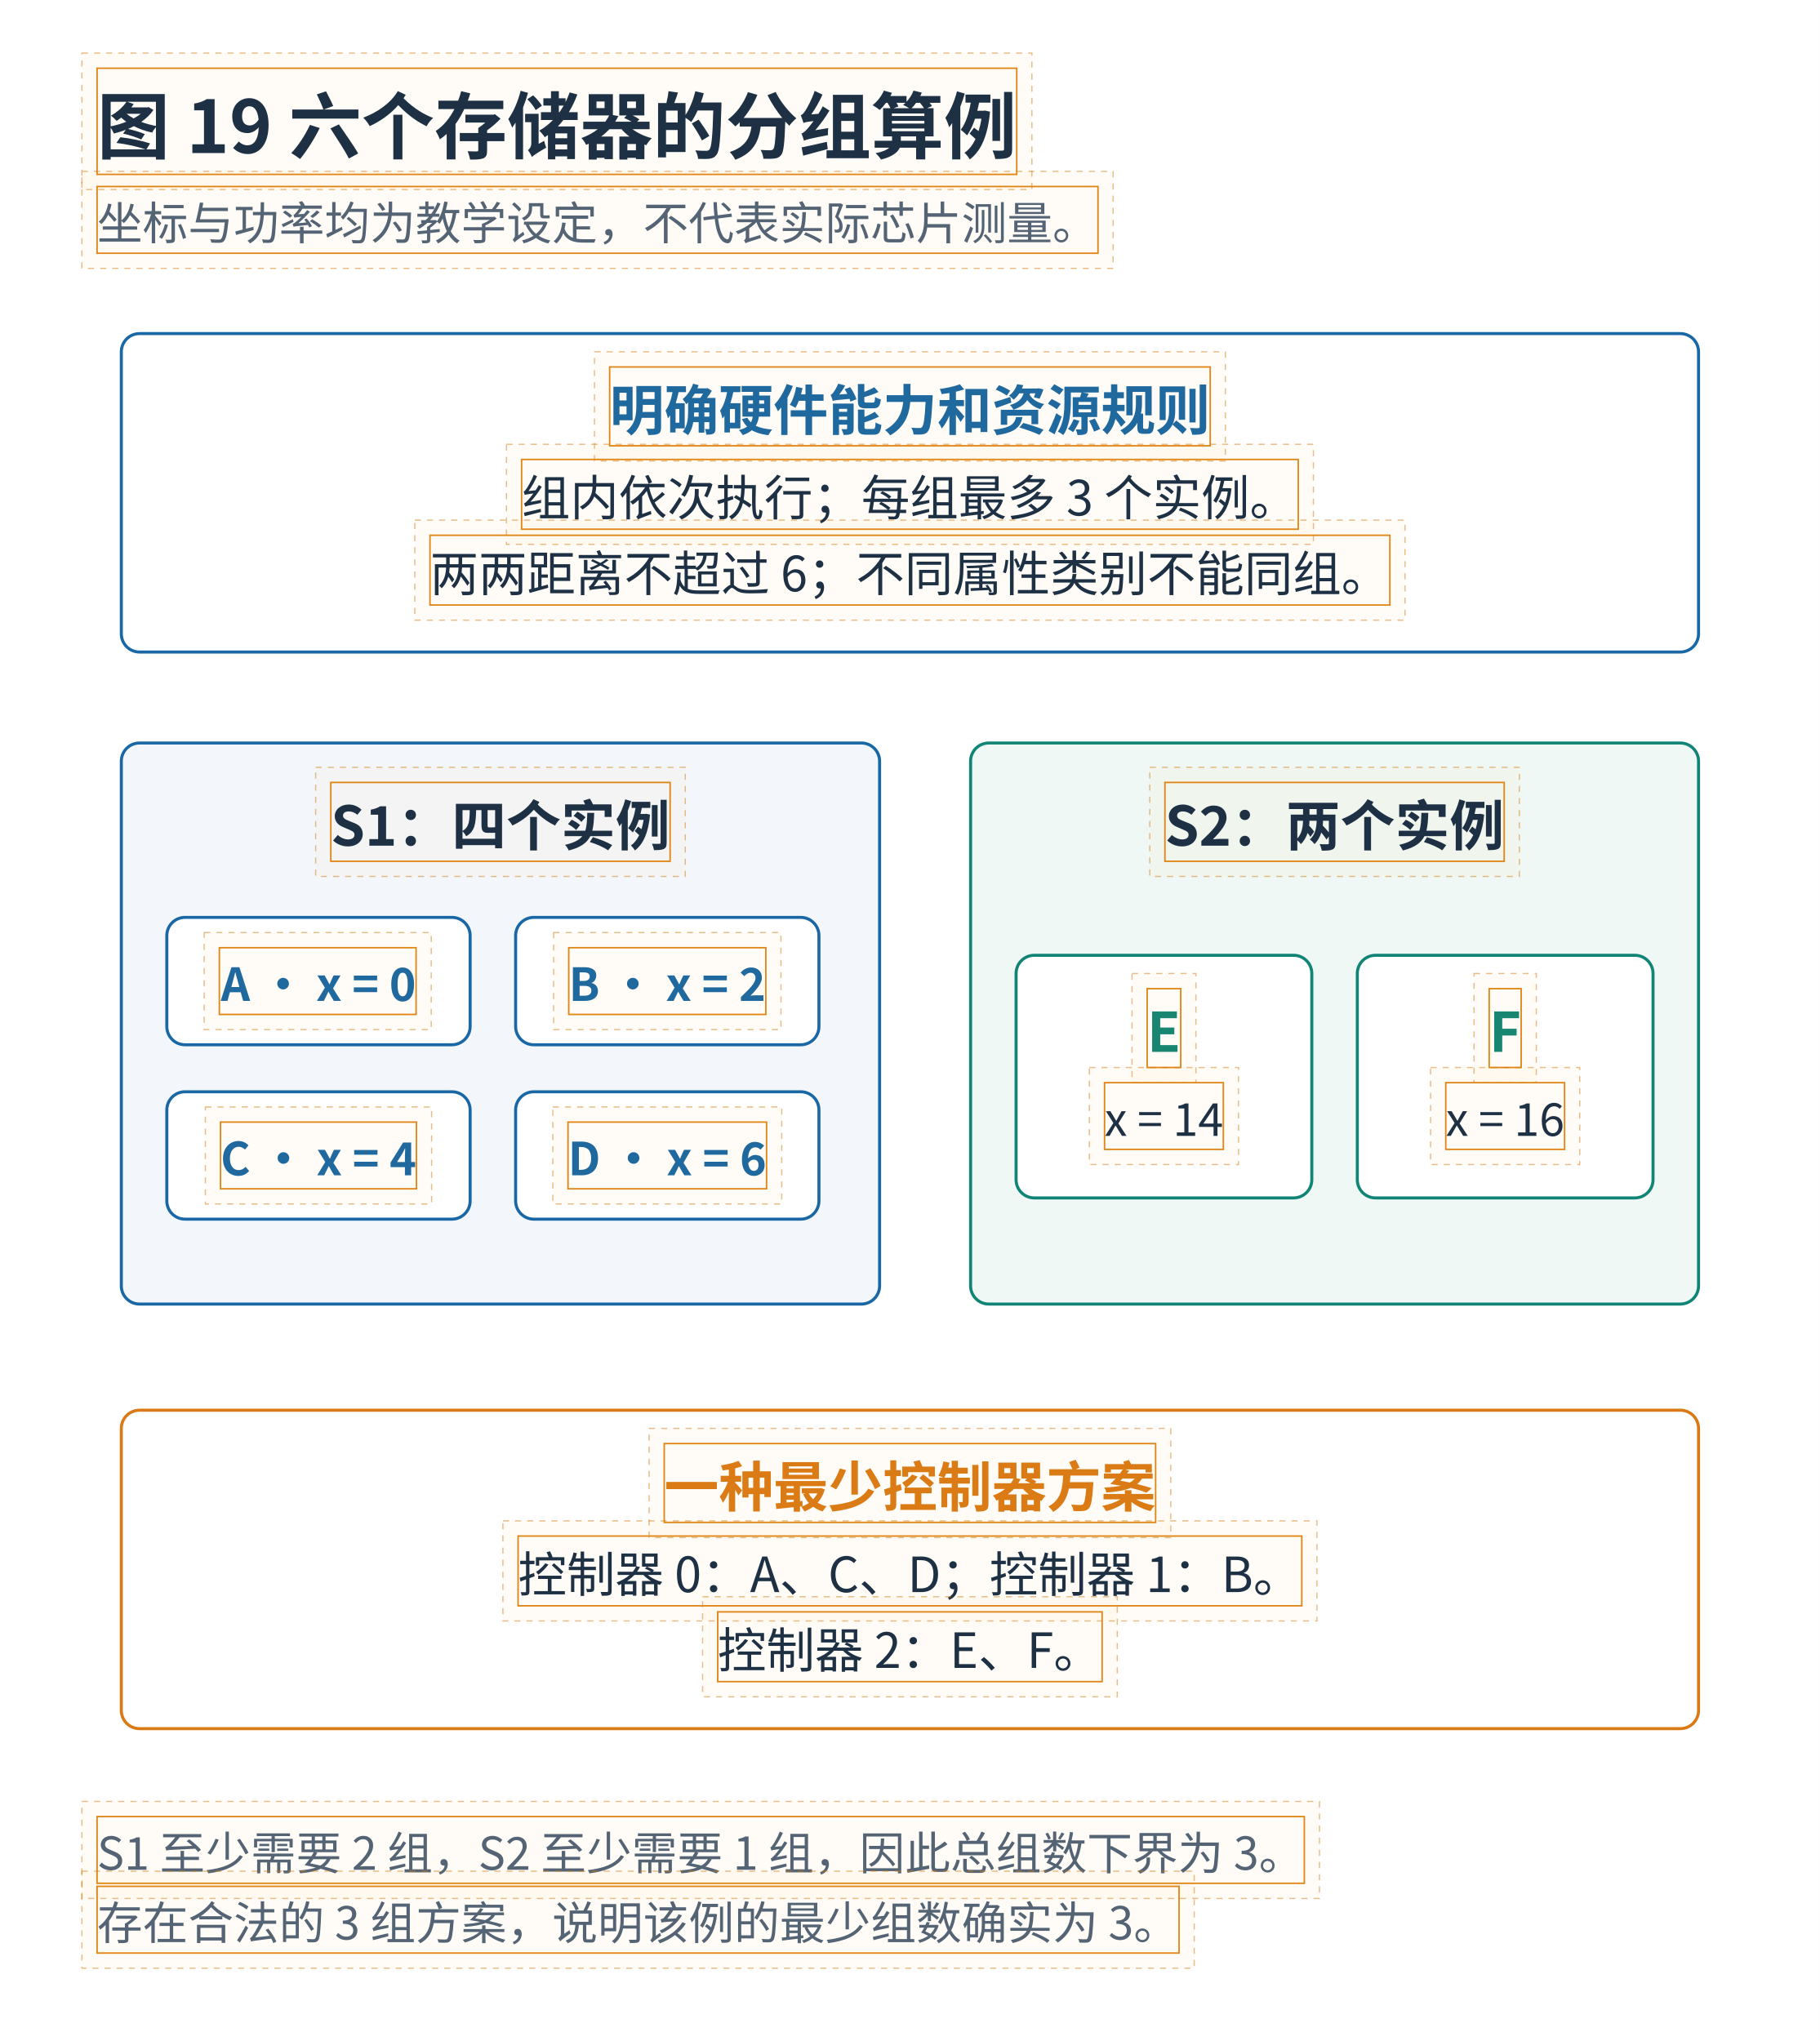
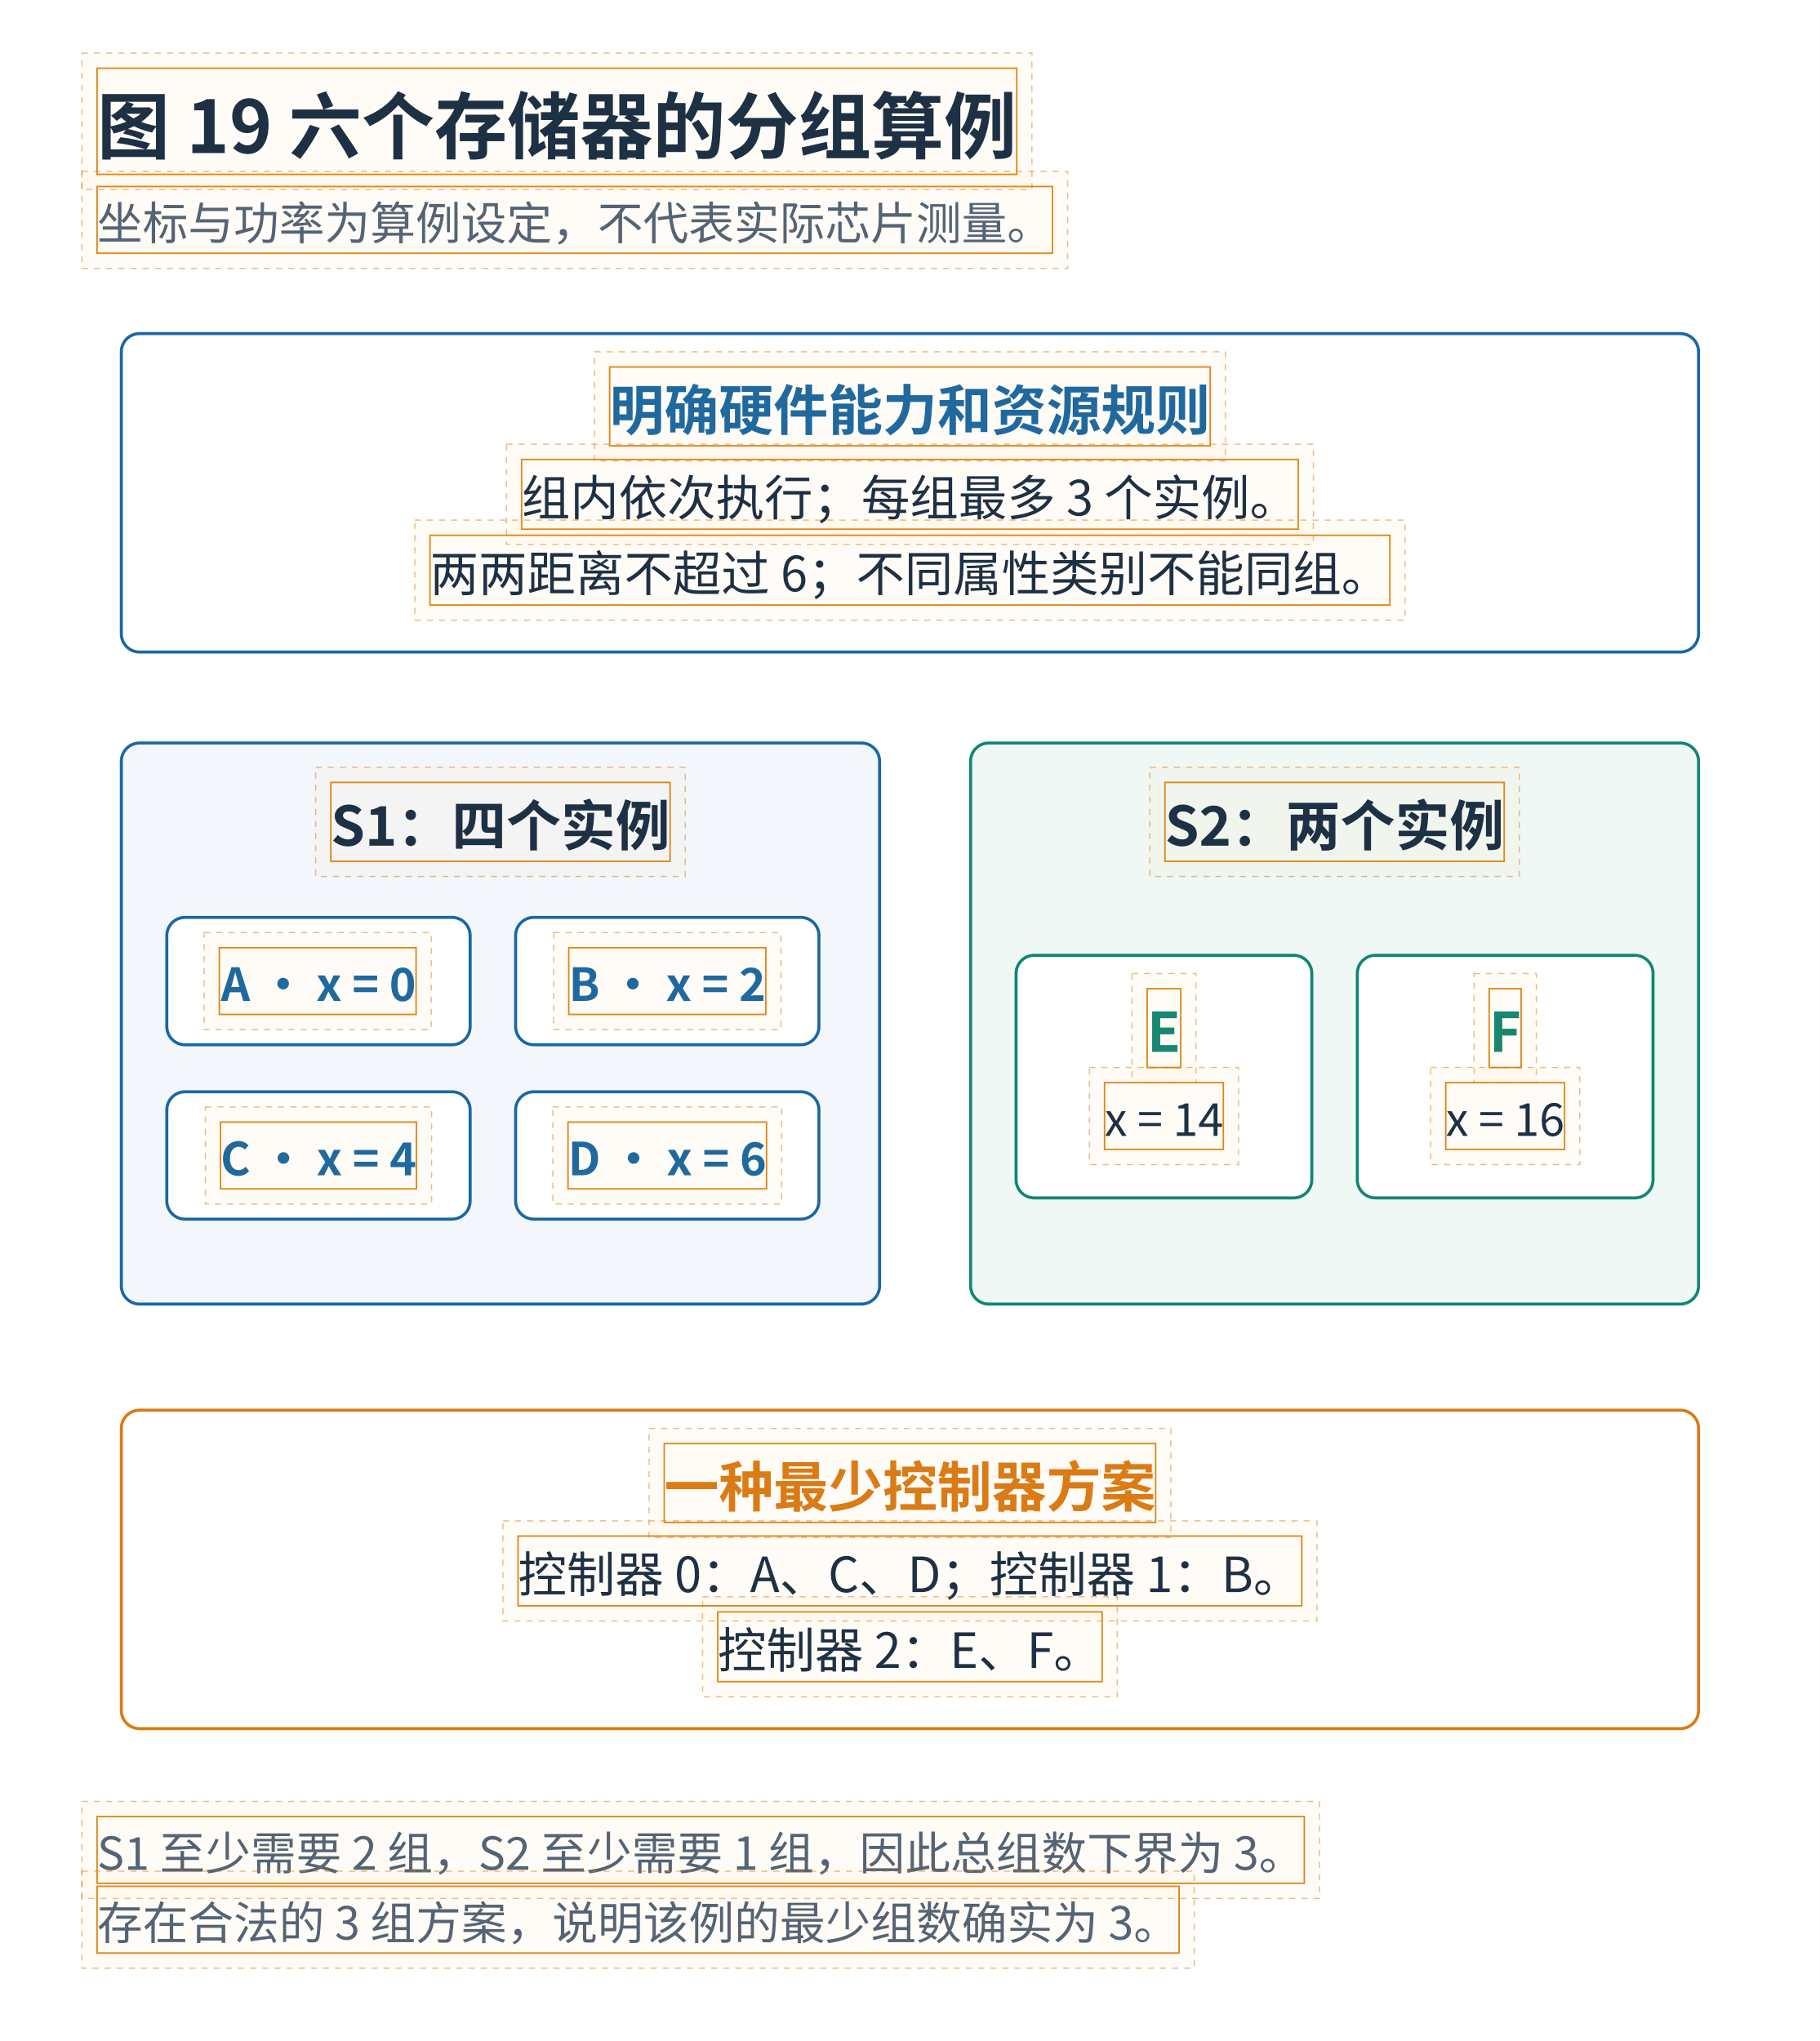
<svg xmlns="http://www.w3.org/2000/svg" width="1200" height="1346" viewBox="0 0 1200 1346" role="img" aria-labelledby="fig-title fig-description" version="1.1" data-layout-version="precise-ports-v2">
  <defs>
    <marker id="arrow-blue" viewBox="0 0 14 14" refX="14" refY="7" markerWidth="14" markerHeight="14" orient="auto" markerUnits="userSpaceOnUse" overflow="visible">
      <path d="M 0 0 L 14 7 L 0 14 Z" fill="#1967A4" />
    </marker>
    <marker id="arrow-teal" viewBox="0 0 14 14" refX="14" refY="7" markerWidth="14" markerHeight="14" orient="auto" markerUnits="userSpaceOnUse" overflow="visible">
      <path d="M 0 0 L 14 7 L 0 14 Z" fill="#118575" />
    </marker>
    <marker id="arrow-orange" viewBox="0 0 14 14" refX="14" refY="7" markerWidth="14" markerHeight="14" orient="auto" markerUnits="userSpaceOnUse" overflow="visible">
      <path d="M 0 0 L 14 7 L 0 14 Z" fill="#D97A16" />
    </marker>
    <marker id="arrow-red" viewBox="0 0 14 14" refX="14" refY="7" markerWidth="14" markerHeight="14" orient="auto" markerUnits="userSpaceOnUse" overflow="visible">
      <path d="M 0 0 L 14 7 L 0 14 Z" fill="#B84051" />
    </marker>
    <marker id="arrow-muted" viewBox="0 0 14 14" refX="14" refY="7" markerWidth="14" markerHeight="14" orient="auto" markerUnits="userSpaceOnUse" overflow="visible">
      <path d="M 0 0 L 14 7 L 0 14 Z" fill="#4F6278" />
    </marker>
    <marker id="arrow-slate" viewBox="0 0 14 14" refX="14" refY="7" markerWidth="14" markerHeight="14" orient="auto" markerUnits="userSpaceOnUse" overflow="visible">
      <path d="M 0 0 L 14 7 L 0 14 Z" fill="#738A9F" />
    </marker>
    <marker id="arrow-purple" viewBox="0 0 14 14" refX="14" refY="7" markerWidth="14" markerHeight="14" orient="auto" markerUnits="userSpaceOnUse" overflow="visible">
      <path d="M 0 0 L 14 7 L 0 14 Z" fill="#92517C" />
    </marker>
  </defs>
  <g id="layer-background">
    <rect width="1200" height="1346" fill="#FFFFFF" />
  </g>
  <g id="layer-shapes">
    <rect id="rules" x="80" y="220" width="1040" height="210" rx="12" fill="#FFFFFF" stroke="#1967A4" stroke-width="2" data-kind="node" data-obstacle="true" />
    <rect id="S1" x="80" y="490" width="500" height="370" rx="12" fill="#F3F7FB" stroke="#1967A4" stroke-width="2" data-kind="group" data-obstacle="false" />
    <rect id="A" x="110" y="605" width="200" height="84" rx="12" fill="#FFFFFF" stroke="#1967A4" stroke-width="2" data-kind="node" data-obstacle="true" />
    <rect id="B" x="340" y="605" width="200" height="84" rx="12" fill="#FFFFFF" stroke="#1967A4" stroke-width="2" data-kind="node" data-obstacle="true" />
    <rect id="C" x="110" y="720" width="200" height="84" rx="12" fill="#FFFFFF" stroke="#1967A4" stroke-width="2" data-kind="node" data-obstacle="true" />
    <rect id="D" x="340" y="720" width="200" height="84" rx="12" fill="#FFFFFF" stroke="#1967A4" stroke-width="2" data-kind="node" data-obstacle="true" />
    <rect id="S2" x="640" y="490" width="480" height="370" rx="12" fill="#F0F8F6" stroke="#118575" stroke-width="2" data-kind="group" data-obstacle="false" />
    <rect id="E" x="670" y="630" width="195" height="160" rx="12" fill="#FFFFFF" stroke="#118575" stroke-width="2" data-kind="node" data-obstacle="true" />
    <rect id="F" x="895" y="630" width="195" height="160" rx="12" fill="#FFFFFF" stroke="#118575" stroke-width="2" data-kind="node" data-obstacle="true" />
    <rect id="solution" x="80" y="930" width="1040" height="210" rx="12" fill="#FFFFFF" stroke="#D97A16" stroke-width="2" data-kind="node" data-obstacle="true" />
  </g>
  <g id="layer-connectors" />
  <g id="layer-text">
    <text id="text-0001" x="64" y="80" font-family="&quot;Noto Sans CJK SC&quot;, &quot;Microsoft YaHei&quot;, &quot;PingFang SC&quot;, &quot;Source Han Sans SC&quot;, sans-serif" font-size="48" font-weight="700" fill="#172D46" text-anchor="start" dominant-baseline="central" data-kind="text" data-padding="12">图 19  六个存储器的分组算例</text>
-     <text id="text-0002" x="64" y="145" font-family="&quot;Noto Sans CJK SC&quot;, &quot;Microsoft YaHei&quot;, &quot;PingFang SC&quot;, &quot;Source Han Sans SC&quot;, sans-serif" font-size="30" font-weight="400" fill="#4F6278" text-anchor="start" dominant-baseline="central" data-kind="text" data-padding="12">坐标与功率均为教学设定，不代表实际芯片测量。</text>
+     <text id="text-0002" x="64" y="145" font-family="&quot;Noto Sans CJK SC&quot;, &quot;Microsoft YaHei&quot;, &quot;PingFang SC&quot;, &quot;Source Han Sans SC&quot;, sans-serif" font-size="30" font-weight="400" fill="#4F6278" text-anchor="start" dominant-baseline="central" data-kind="text" data-padding="12">坐标与功率为算例设定，不代表实际芯片测量。</text>
    <text id="text-0003" x="600.0" y="268" font-family="&quot;Noto Sans CJK SC&quot;, &quot;Microsoft YaHei&quot;, &quot;PingFang SC&quot;, &quot;Source Han Sans SC&quot;, sans-serif" font-size="36" font-weight="700" fill="#1967A4" text-anchor="middle" dominant-baseline="central" data-kind="text" data-padding="20" data-owner="rules">明确硬件能力和资源规则</text>
    <text id="text-0004" x="600.0" y="326" font-family="&quot;Noto Sans CJK SC&quot;, &quot;Microsoft YaHei&quot;, &quot;PingFang SC&quot;, &quot;Source Han Sans SC&quot;, sans-serif" font-size="32" font-weight="400" fill="#172D46" text-anchor="middle" dominant-baseline="central" data-kind="text" data-padding="20" data-owner="rules">组内依次执行；每组最多 3 个实例。</text>
    <text id="text-0005" x="600.0" y="376" font-family="&quot;Noto Sans CJK SC&quot;, &quot;Microsoft YaHei&quot;, &quot;PingFang SC&quot;, &quot;Source Han Sans SC&quot;, sans-serif" font-size="32" font-weight="400" fill="#172D46" text-anchor="middle" dominant-baseline="central" data-kind="text" data-padding="20" data-owner="rules">两两距离不超过 6；不同属性类别不能同组。</text>
    <text id="text-0006" x="330" y="542" font-family="&quot;Noto Sans CJK SC&quot;, &quot;Microsoft YaHei&quot;, &quot;PingFang SC&quot;, &quot;Source Han Sans SC&quot;, sans-serif" font-size="36" font-weight="700" fill="#172D46" text-anchor="middle" dominant-baseline="central" data-kind="text" data-padding="24" data-owner="S1">S1：四个实例</text>
    <text id="text-0007" x="210.0" y="647.0" font-family="&quot;Noto Sans CJK SC&quot;, &quot;Microsoft YaHei&quot;, &quot;PingFang SC&quot;, &quot;Source Han Sans SC&quot;, sans-serif" font-size="30" font-weight="700" fill="#1967A4" text-anchor="middle" dominant-baseline="central" data-kind="text" data-padding="20" data-owner="A">A · x = 0</text>
    <text id="text-0008" x="440.0" y="647.0" font-family="&quot;Noto Sans CJK SC&quot;, &quot;Microsoft YaHei&quot;, &quot;PingFang SC&quot;, &quot;Source Han Sans SC&quot;, sans-serif" font-size="30" font-weight="700" fill="#1967A4" text-anchor="middle" dominant-baseline="central" data-kind="text" data-padding="20" data-owner="B">B · x = 2</text>
    <text id="text-0009" x="210.0" y="762.0" font-family="&quot;Noto Sans CJK SC&quot;, &quot;Microsoft YaHei&quot;, &quot;PingFang SC&quot;, &quot;Source Han Sans SC&quot;, sans-serif" font-size="30" font-weight="700" fill="#1967A4" text-anchor="middle" dominant-baseline="central" data-kind="text" data-padding="20" data-owner="C">C · x = 4</text>
    <text id="text-0010" x="440.0" y="762.0" font-family="&quot;Noto Sans CJK SC&quot;, &quot;Microsoft YaHei&quot;, &quot;PingFang SC&quot;, &quot;Source Han Sans SC&quot;, sans-serif" font-size="30" font-weight="700" fill="#1967A4" text-anchor="middle" dominant-baseline="central" data-kind="text" data-padding="20" data-owner="D">D · x = 6</text>
    <text id="text-0011" x="880" y="542" font-family="&quot;Noto Sans CJK SC&quot;, &quot;Microsoft YaHei&quot;, &quot;PingFang SC&quot;, &quot;Source Han Sans SC&quot;, sans-serif" font-size="36" font-weight="700" fill="#172D46" text-anchor="middle" dominant-baseline="central" data-kind="text" data-padding="24" data-owner="S2">S2：两个实例</text>
    <text id="text-0012" x="767.5" y="678" font-family="&quot;Noto Sans CJK SC&quot;, &quot;Microsoft YaHei&quot;, &quot;PingFang SC&quot;, &quot;Source Han Sans SC&quot;, sans-serif" font-size="36" font-weight="700" fill="#118575" text-anchor="middle" dominant-baseline="central" data-kind="text" data-padding="20" data-owner="E">E</text>
    <text id="text-0013" x="767.5" y="736" font-family="&quot;Noto Sans CJK SC&quot;, &quot;Microsoft YaHei&quot;, &quot;PingFang SC&quot;, &quot;Source Han Sans SC&quot;, sans-serif" font-size="30" font-weight="400" fill="#172D46" text-anchor="middle" dominant-baseline="central" data-kind="text" data-padding="20" data-owner="E">x = 14</text>
    <text id="text-0014" x="992.5" y="678" font-family="&quot;Noto Sans CJK SC&quot;, &quot;Microsoft YaHei&quot;, &quot;PingFang SC&quot;, &quot;Source Han Sans SC&quot;, sans-serif" font-size="36" font-weight="700" fill="#118575" text-anchor="middle" dominant-baseline="central" data-kind="text" data-padding="20" data-owner="F">F</text>
    <text id="text-0015" x="992.5" y="736" font-family="&quot;Noto Sans CJK SC&quot;, &quot;Microsoft YaHei&quot;, &quot;PingFang SC&quot;, &quot;Source Han Sans SC&quot;, sans-serif" font-size="30" font-weight="400" fill="#172D46" text-anchor="middle" dominant-baseline="central" data-kind="text" data-padding="20" data-owner="F">x = 16</text>
    <text id="text-0016" x="600.0" y="978" font-family="&quot;Noto Sans CJK SC&quot;, &quot;Microsoft YaHei&quot;, &quot;PingFang SC&quot;, &quot;Source Han Sans SC&quot;, sans-serif" font-size="36" font-weight="700" fill="#D97A16" text-anchor="middle" dominant-baseline="central" data-kind="text" data-padding="20" data-owner="solution">一种最少控制器方案</text>
    <text id="text-0017" x="600.0" y="1036" font-family="&quot;Noto Sans CJK SC&quot;, &quot;Microsoft YaHei&quot;, &quot;PingFang SC&quot;, &quot;Source Han Sans SC&quot;, sans-serif" font-size="32" font-weight="400" fill="#172D46" text-anchor="middle" dominant-baseline="central" data-kind="text" data-padding="20" data-owner="solution">控制器 0：A、C、D；控制器 1：B。</text>
    <text id="text-0018" x="600.0" y="1086" font-family="&quot;Noto Sans CJK SC&quot;, &quot;Microsoft YaHei&quot;, &quot;PingFang SC&quot;, &quot;Source Han Sans SC&quot;, sans-serif" font-size="32" font-weight="400" fill="#172D46" text-anchor="middle" dominant-baseline="central" data-kind="text" data-padding="20" data-owner="solution">控制器 2：E、F。</text>
    <text id="text-0019" x="64" y="1220" font-family="&quot;Noto Sans CJK SC&quot;, &quot;Microsoft YaHei&quot;, &quot;PingFang SC&quot;, &quot;Source Han Sans SC&quot;, sans-serif" font-size="30" font-weight="400" fill="#4F6278" text-anchor="start" dominant-baseline="central" data-kind="text" data-padding="12">S1 至少需要 2 组，S2 至少需要 1 组，因此总组数下界为 3。</text>
    <text id="text-0020" x="64" y="1266" font-family="&quot;Noto Sans CJK SC&quot;, &quot;Microsoft YaHei&quot;, &quot;PingFang SC&quot;, &quot;Source Han Sans SC&quot;, sans-serif" font-size="30" font-weight="400" fill="#4F6278" text-anchor="start" dominant-baseline="central" data-kind="text" data-padding="12">存在合法的 3 组方案，说明该例的最少组数确实为 3。</text>
  </g>
  <g id="layer-junctions" />
  <g id="review-only-overlay" pointer-events="none">
    <rect x="54" y="35" width="626.438" height="90" fill="#E8951C" fill-opacity="0.035" stroke="#D47B10" stroke-opacity="0.5" stroke-width="0.8" stroke-dasharray="4 4" />
    <rect x="64" y="45" width="606.438" height="70" fill="none" stroke="#E08617" stroke-width="1" />
-     <rect x="54" y="113" width="680" height="64" fill="#E8951C" fill-opacity="0.035" stroke="#D47B10" stroke-opacity="0.5" stroke-width="0.8" stroke-dasharray="4 4" />
-     <rect x="64" y="123" width="660" height="44" fill="none" stroke="#E08617" stroke-width="1" />
+     <rect x="54" y="113" width="650" height="64" fill="#E8951C" fill-opacity="0.035" stroke="#D47B10" stroke-opacity="0.5" stroke-width="0.8" stroke-dasharray="4 4" />
+     <rect x="64" y="123" width="630" height="44" fill="none" stroke="#E08617" stroke-width="1" />
    <rect x="391.992" y="232" width="416.016" height="72" fill="#E8951C" fill-opacity="0.035" stroke="#D47B10" stroke-opacity="0.5" stroke-width="0.8" stroke-dasharray="4 4" />
    <rect x="401.992" y="242" width="396.016" height="52" fill="none" stroke="#E08617" stroke-width="1" />
    <rect x="333.945" y="293" width="532.109" height="66" fill="#E8951C" fill-opacity="0.035" stroke="#D47B10" stroke-opacity="0.5" stroke-width="0.8" stroke-dasharray="4 4" />
    <rect x="343.945" y="303" width="512.109" height="46" fill="none" stroke="#E08617" stroke-width="1" />
    <rect x="273.531" y="343" width="652.938" height="66" fill="#E8951C" fill-opacity="0.035" stroke="#D47B10" stroke-opacity="0.5" stroke-width="0.8" stroke-dasharray="4 4" />
    <rect x="283.531" y="353" width="632.938" height="46" fill="none" stroke="#E08617" stroke-width="1" />
    <rect x="208.141" y="506" width="243.719" height="72" fill="#E8951C" fill-opacity="0.035" stroke="#D47B10" stroke-opacity="0.5" stroke-width="0.8" stroke-dasharray="4 4" />
    <rect x="218.141" y="516" width="223.719" height="52" fill="none" stroke="#E08617" stroke-width="1" />
    <rect x="134.633" y="615" width="149.734" height="64" fill="#E8951C" fill-opacity="0.035" stroke="#D47B10" stroke-opacity="0.5" stroke-width="0.8" stroke-dasharray="4 4" />
    <rect x="144.633" y="625" width="129.734" height="44" fill="none" stroke="#E08617" stroke-width="1" />
    <rect x="365.031" y="615" width="149.938" height="64" fill="#E8951C" fill-opacity="0.035" stroke="#D47B10" stroke-opacity="0.5" stroke-width="0.8" stroke-dasharray="4 4" />
    <rect x="375.031" y="625" width="129.938" height="44" fill="none" stroke="#E08617" stroke-width="1" />
    <rect x="135.406" y="730" width="149.188" height="64" fill="#E8951C" fill-opacity="0.035" stroke="#D47B10" stroke-opacity="0.5" stroke-width="0.8" stroke-dasharray="4 4" />
    <rect x="145.406" y="740" width="129.188" height="44" fill="none" stroke="#E08617" stroke-width="1" />
    <rect x="364.539" y="730" width="150.922" height="64" fill="#E8951C" fill-opacity="0.035" stroke="#D47B10" stroke-opacity="0.5" stroke-width="0.8" stroke-dasharray="4 4" />
    <rect x="374.539" y="740" width="130.922" height="44" fill="none" stroke="#E08617" stroke-width="1" />
    <rect x="758.141" y="506" width="243.719" height="72" fill="#E8951C" fill-opacity="0.035" stroke="#D47B10" stroke-opacity="0.5" stroke-width="0.8" stroke-dasharray="4 4" />
    <rect x="768.141" y="516" width="223.719" height="52" fill="none" stroke="#E08617" stroke-width="1" />
    <rect x="746.43" y="642" width="42.141" height="72" fill="#E8951C" fill-opacity="0.035" stroke="#D47B10" stroke-opacity="0.5" stroke-width="0.8" stroke-dasharray="4 4" />
    <rect x="756.43" y="652" width="22.141" height="52" fill="none" stroke="#E08617" stroke-width="1" />
    <rect x="718.328" y="704" width="98.344" height="64" fill="#E8951C" fill-opacity="0.035" stroke="#D47B10" stroke-opacity="0.5" stroke-width="0.8" stroke-dasharray="4 4" />
    <rect x="728.328" y="714" width="78.344" height="44" fill="none" stroke="#E08617" stroke-width="1" />
    <rect x="971.969" y="642" width="41.062" height="72" fill="#E8951C" fill-opacity="0.035" stroke="#D47B10" stroke-opacity="0.5" stroke-width="0.8" stroke-dasharray="4 4" />
    <rect x="981.969" y="652" width="21.062" height="52" fill="none" stroke="#E08617" stroke-width="1" />
    <rect x="943.328" y="704" width="98.344" height="64" fill="#E8951C" fill-opacity="0.035" stroke="#D47B10" stroke-opacity="0.5" stroke-width="0.8" stroke-dasharray="4 4" />
    <rect x="953.328" y="714" width="78.344" height="44" fill="none" stroke="#E08617" stroke-width="1" />
    <rect x="427.992" y="942" width="344.016" height="72" fill="#E8951C" fill-opacity="0.035" stroke="#D47B10" stroke-opacity="0.5" stroke-width="0.8" stroke-dasharray="4 4" />
    <rect x="437.992" y="952" width="324.016" height="52" fill="none" stroke="#E08617" stroke-width="1" />
    <rect x="331.609" y="1003" width="536.781" height="66" fill="#E8951C" fill-opacity="0.035" stroke="#D47B10" stroke-opacity="0.5" stroke-width="0.8" stroke-dasharray="4 4" />
    <rect x="341.609" y="1013" width="516.781" height="46" fill="none" stroke="#E08617" stroke-width="1" />
    <rect x="463.273" y="1053" width="273.453" height="66" fill="#E8951C" fill-opacity="0.035" stroke="#D47B10" stroke-opacity="0.5" stroke-width="0.8" stroke-dasharray="4 4" />
    <rect x="473.273" y="1063" width="253.453" height="46" fill="none" stroke="#E08617" stroke-width="1" />
    <rect x="54" y="1188" width="816.062" height="64" fill="#E8951C" fill-opacity="0.035" stroke="#D47B10" stroke-opacity="0.5" stroke-width="0.8" stroke-dasharray="4 4" />
    <rect x="64" y="1198" width="796.062" height="44" fill="none" stroke="#E08617" stroke-width="1" />
    <rect x="54" y="1234" width="733.469" height="64" fill="#E8951C" fill-opacity="0.035" stroke="#D47B10" stroke-opacity="0.5" stroke-width="0.8" stroke-dasharray="4 4" />
    <rect x="64" y="1244" width="713.469" height="44" fill="none" stroke="#E08617" stroke-width="1" />
  </g>
</svg>
